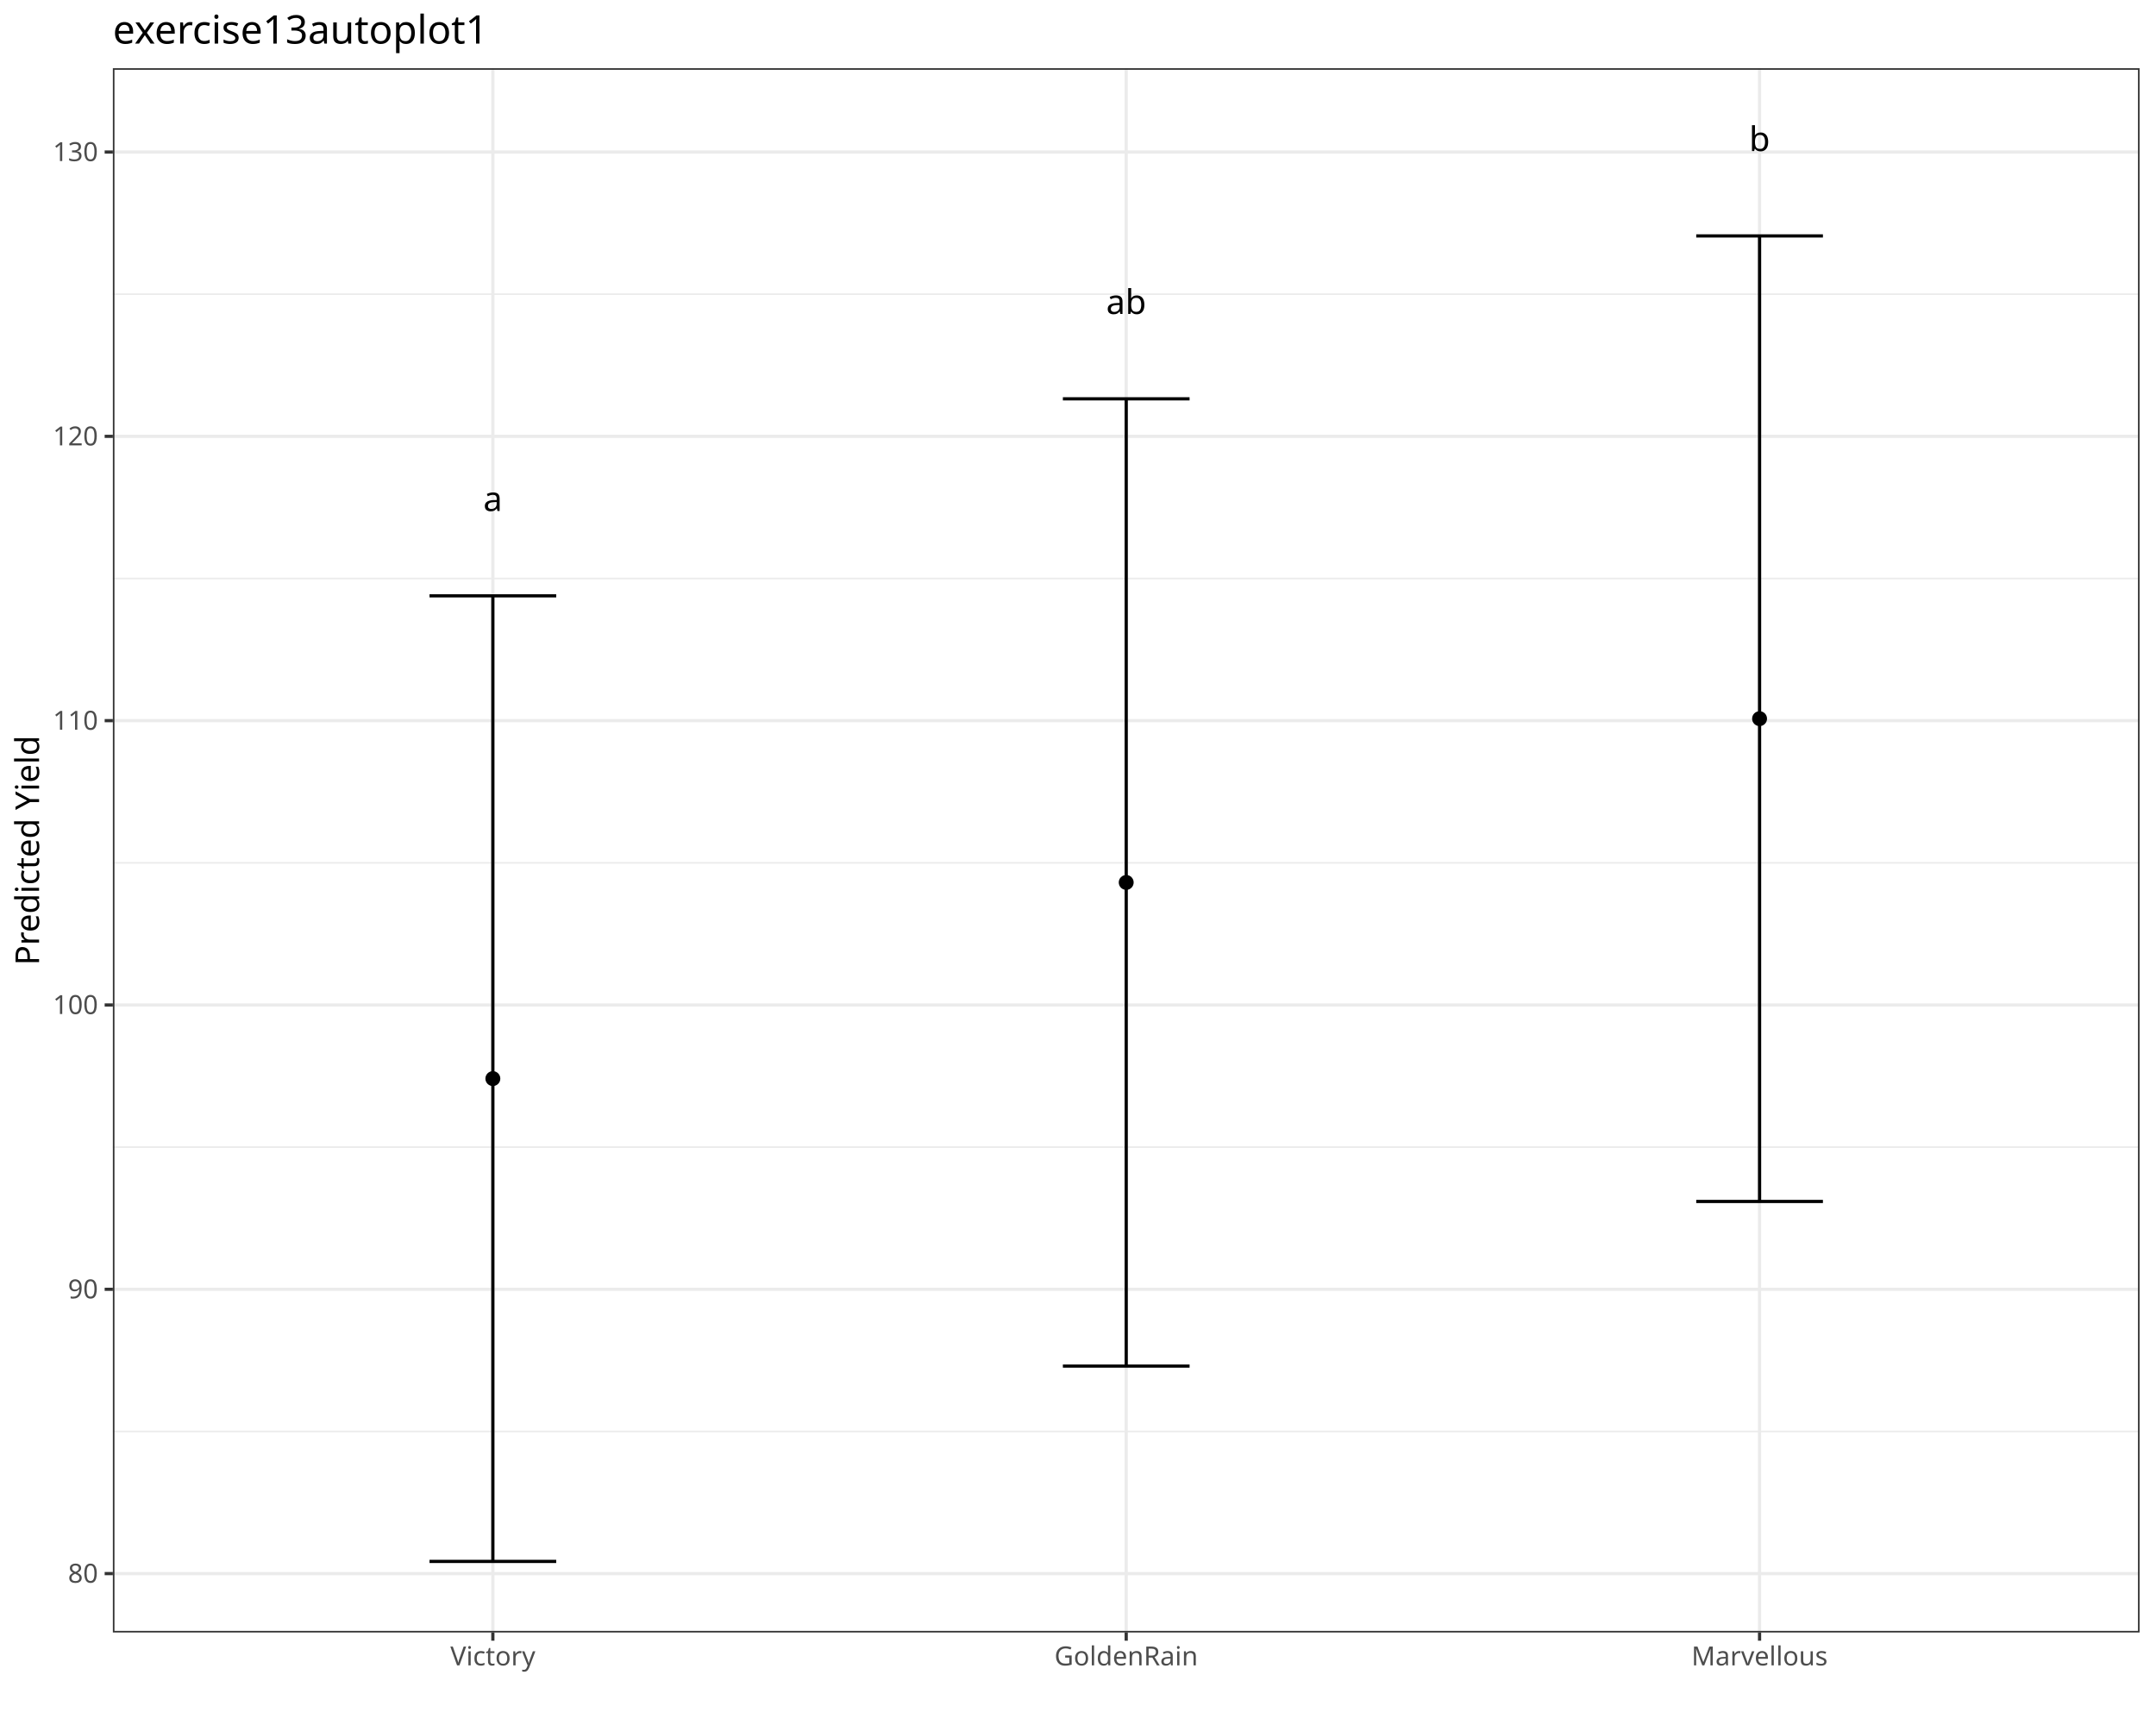
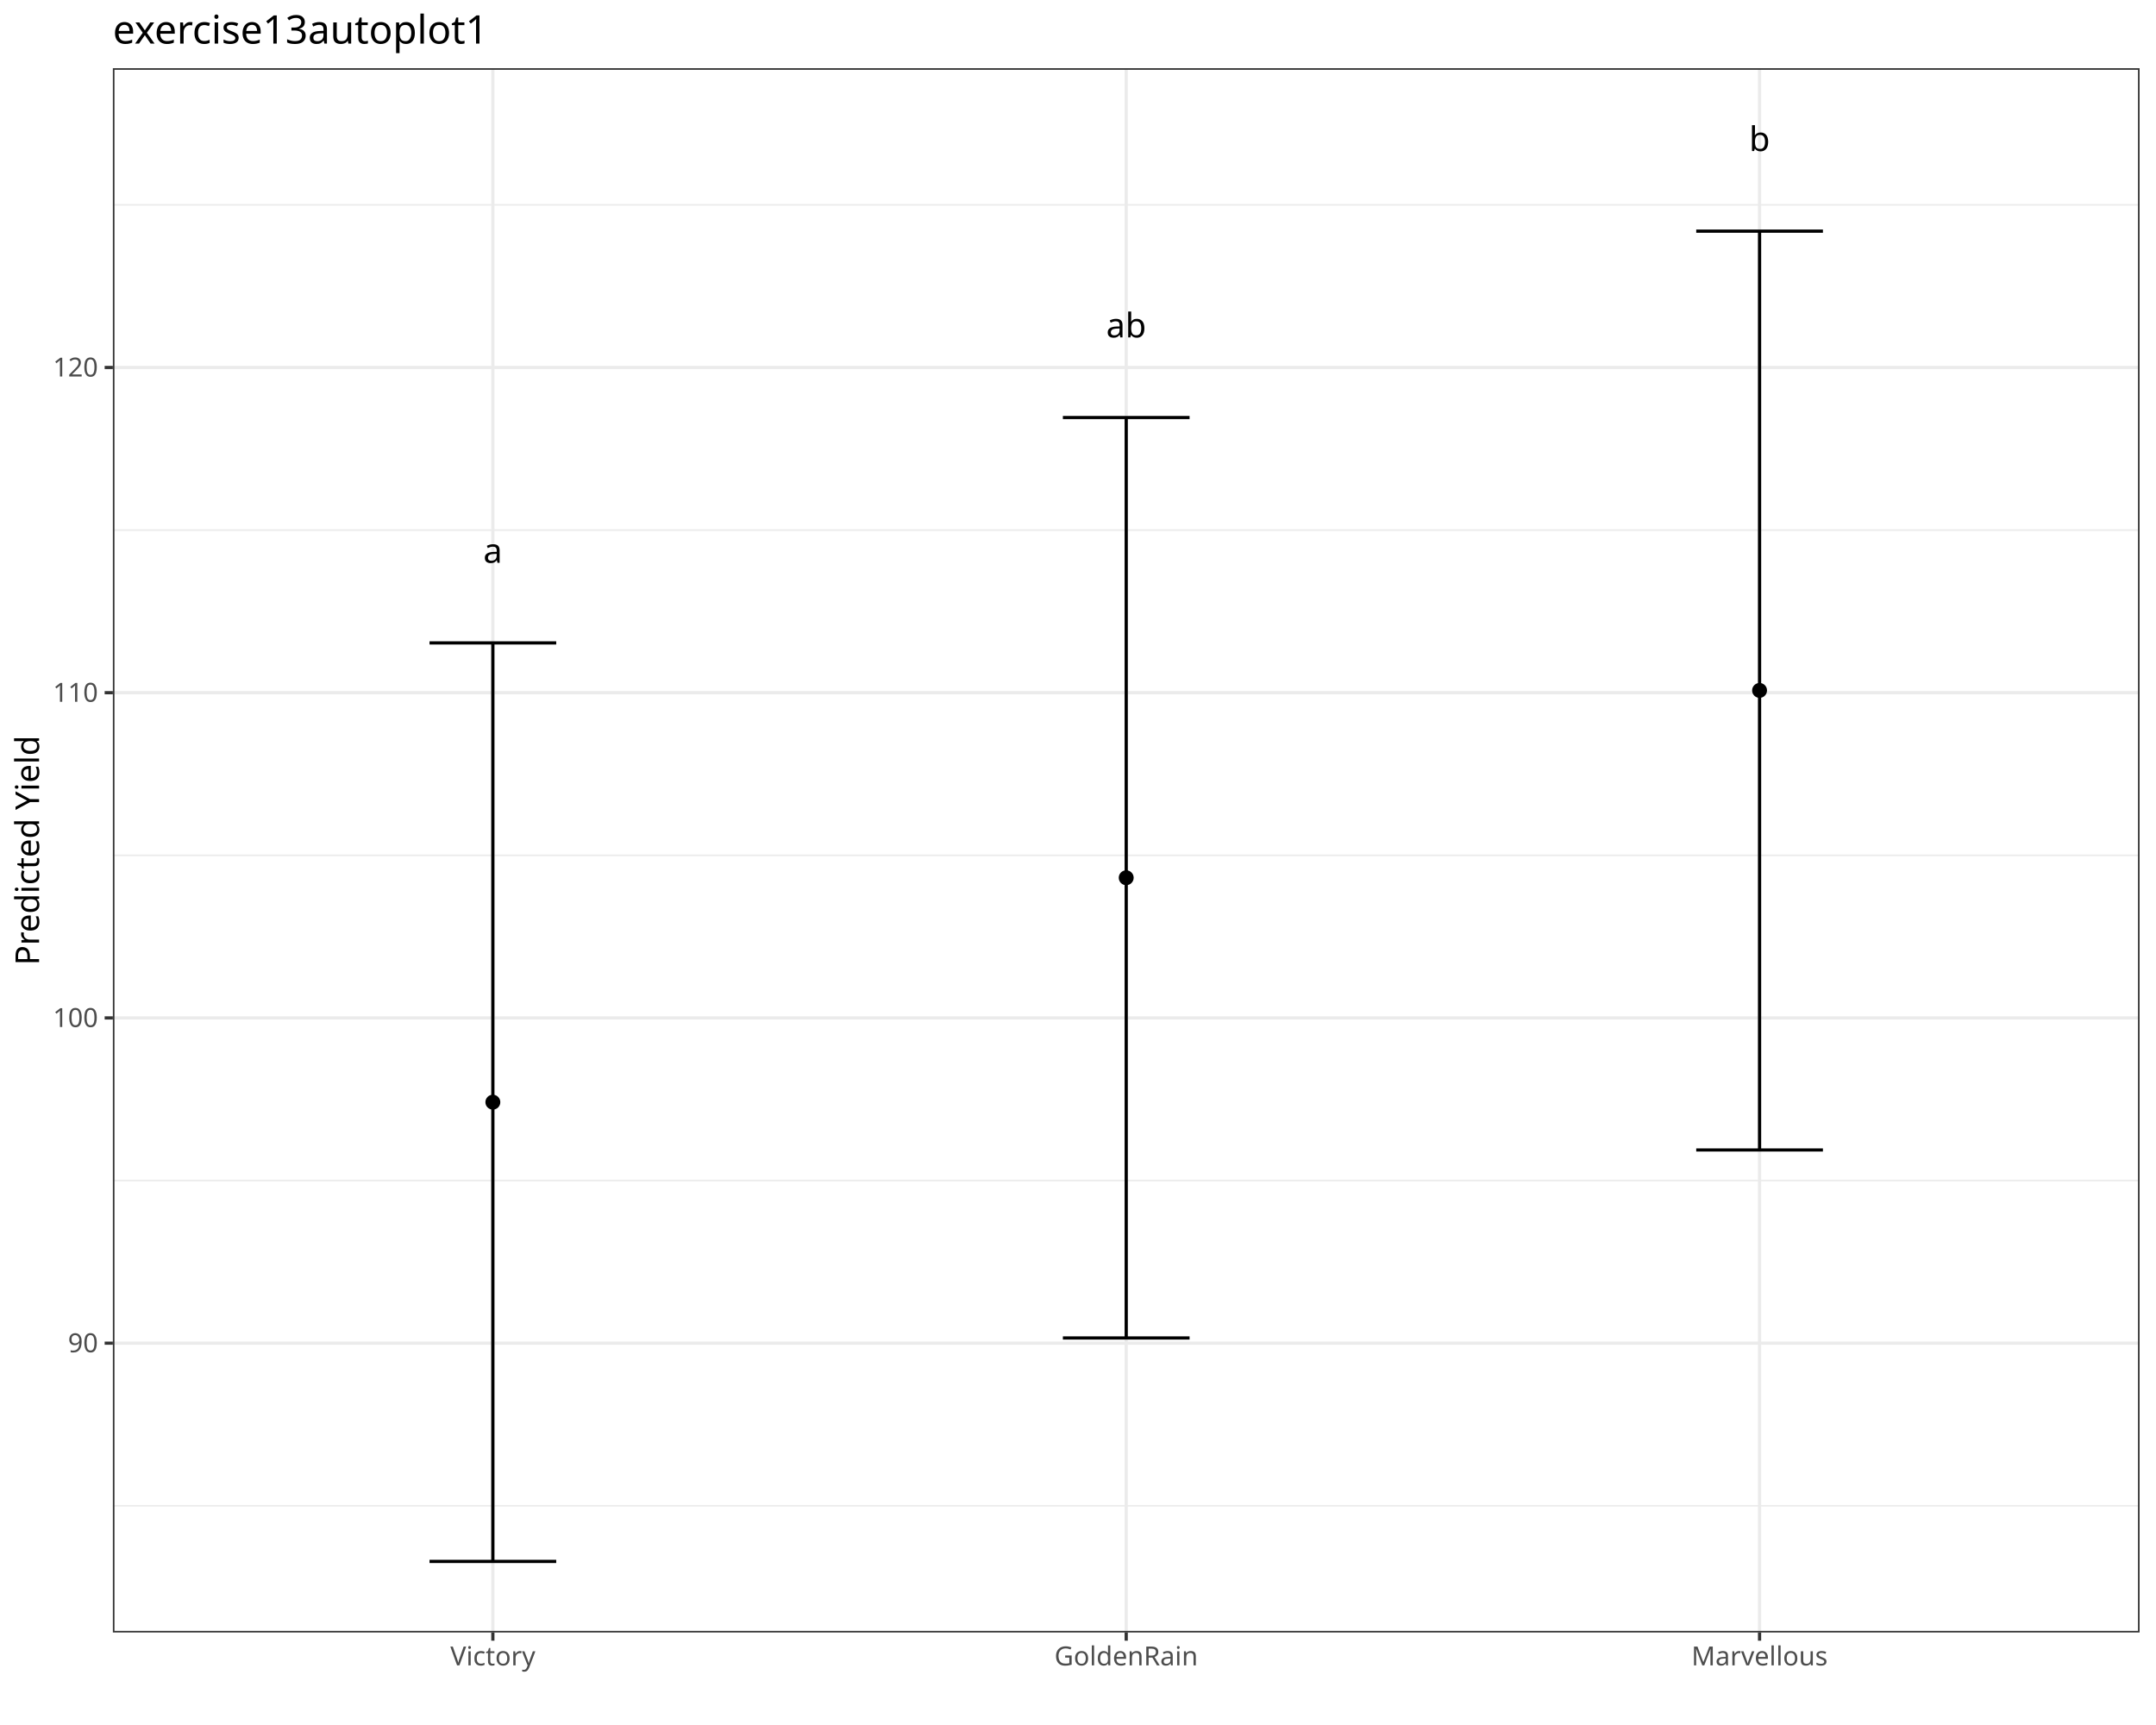
<svg xmlns="http://www.w3.org/2000/svg" class="svglite" data-engine-version="2.0" width="720.00pt" height="576.00pt" viewBox="0 0 720.00 576.00">
  <defs>
    <style type="text/css">
    .svglite line, .svglite polyline, .svglite polygon, .svglite path, .svglite rect, .svglite circle {
      fill: none;
      stroke: #000000;
      stroke-linecap: round;
      stroke-linejoin: round;
      stroke-miterlimit: 10.00;
    }
  </style>
  </defs>
  <rect width="100%" height="100%" style="stroke: none; fill: #FFFFFF;" />
  <defs>
    <clipPath id="cpMC4wMHw3MjAuMDB8MC4wMHw1NzYuMDA=">
      <rect x="0.00" y="0.00" width="720.00" height="576.00" />
    </clipPath>
  </defs>
  <g clip-path="url(#cpMC4wMHw3MjAuMDB8MC4wMHw1NzYuMDA=)">
    <rect x="0.00" y="0.00" width="720.00" height="576.00" style="stroke-width: 1.07; stroke: #FFFFFF; fill: #FFFFFF;" />
  </g>
  <defs>
    <clipPath id="cpMzcuNjl8NzE0LjUyfDIyLjc4fDU0NS4xMQ==">
      <rect x="37.69" y="22.78" width="676.83" height="522.33" />
    </clipPath>
  </defs>
  <g clip-path="url(#cpMzcuNjl8NzE0LjUyfDIyLjc4fDU0NS4xMQ==)">
    <rect x="37.69" y="22.78" width="676.83" height="522.33" style="stroke-width: 1.07; stroke: none; fill: #FFFFFF;" />
-     <polyline points="37.69,477.98 714.52,477.98 " style="stroke-width: 0.53; stroke: #EBEBEB; stroke-linecap: butt;" />
-     <polyline points="37.69,383.04 714.52,383.04 " style="stroke-width: 0.53; stroke: #EBEBEB; stroke-linecap: butt;" />
-     <polyline points="37.69,288.11 714.52,288.11 " style="stroke-width: 0.53; stroke: #EBEBEB; stroke-linecap: butt;" />
-     <polyline points="37.69,193.17 714.52,193.17 " style="stroke-width: 0.53; stroke: #EBEBEB; stroke-linecap: butt;" />
-     <polyline points="37.69,98.23 714.52,98.23 " style="stroke-width: 0.53; stroke: #EBEBEB; stroke-linecap: butt;" />
-     <polyline points="37.69,525.45 714.52,525.45 " style="stroke-width: 1.07; stroke: #EBEBEB; stroke-linecap: butt;" />
-     <polyline points="37.69,430.51 714.52,430.51 " style="stroke-width: 1.07; stroke: #EBEBEB; stroke-linecap: butt;" />
-     <polyline points="37.69,335.58 714.52,335.58 " style="stroke-width: 1.07; stroke: #EBEBEB; stroke-linecap: butt;" />
-     <polyline points="37.69,240.64 714.52,240.64 " style="stroke-width: 1.07; stroke: #EBEBEB; stroke-linecap: butt;" />
-     <polyline points="37.69,145.70 714.52,145.70 " style="stroke-width: 1.07; stroke: #EBEBEB; stroke-linecap: butt;" />
-     <polyline points="37.69,50.76 714.52,50.76 " style="stroke-width: 1.07; stroke: #EBEBEB; stroke-linecap: butt;" />
+     <polyline points="37.69,502.80 714.52,502.80 " style="stroke-width: 0.53; stroke: #EBEBEB; stroke-linecap: butt;" />
+     <polyline points="37.69,394.20 714.52,394.20 " style="stroke-width: 0.53; stroke: #EBEBEB; stroke-linecap: butt;" />
+     <polyline points="37.69,285.60 714.52,285.60 " style="stroke-width: 0.53; stroke: #EBEBEB; stroke-linecap: butt;" />
+     <polyline points="37.69,177.00 714.52,177.00 " style="stroke-width: 0.53; stroke: #EBEBEB; stroke-linecap: butt;" />
+     <polyline points="37.69,68.40 714.52,68.40 " style="stroke-width: 0.53; stroke: #EBEBEB; stroke-linecap: butt;" />
+     <polyline points="37.69,448.50 714.52,448.50 " style="stroke-width: 1.07; stroke: #EBEBEB; stroke-linecap: butt;" />
+     <polyline points="37.69,339.90 714.52,339.90 " style="stroke-width: 1.07; stroke: #EBEBEB; stroke-linecap: butt;" />
+     <polyline points="37.69,231.30 714.52,231.30 " style="stroke-width: 1.07; stroke: #EBEBEB; stroke-linecap: butt;" />
+     <polyline points="37.69,122.70 714.52,122.70 " style="stroke-width: 1.07; stroke: #EBEBEB; stroke-linecap: butt;" />
    <polyline points="164.59,545.11 164.59,22.78 " style="stroke-width: 1.07; stroke: #EBEBEB; stroke-linecap: butt;" />
    <polyline points="376.10,545.11 376.10,22.78 " style="stroke-width: 1.07; stroke: #EBEBEB; stroke-linecap: butt;" />
    <polyline points="587.61,545.11 587.61,22.78 " style="stroke-width: 1.07; stroke: #EBEBEB; stroke-linecap: butt;" />
-     <circle cx="164.59" cy="360.16" r="2.49" style="stroke-width: 0.71; stroke: none; fill: #000000;" />
-     <circle cx="376.10" cy="294.66" r="2.49" style="stroke-width: 0.71; stroke: none; fill: #000000;" />
-     <circle cx="587.61" cy="239.97" r="2.49" style="stroke-width: 0.71; stroke: none; fill: #000000;" />
-     <polyline points="143.44,198.96 185.75,198.96 " style="stroke-width: 1.07; stroke-linecap: butt;" />
-     <polyline points="164.59,198.96 164.59,521.37 " style="stroke-width: 1.07; stroke-linecap: butt;" />
+     <circle cx="164.59" cy="368.03" r="2.49" style="stroke-width: 0.71; stroke: none; fill: #000000;" />
+     <circle cx="376.10" cy="293.09" r="2.49" style="stroke-width: 0.71; stroke: none; fill: #000000;" />
+     <circle cx="587.61" cy="230.54" r="2.49" style="stroke-width: 0.71; stroke: none; fill: #000000;" />
+     <polyline points="143.44,214.68 185.75,214.68 " style="stroke-width: 1.07; stroke-linecap: butt;" />
+     <polyline points="164.59,214.68 164.59,521.37 " style="stroke-width: 1.07; stroke-linecap: butt;" />
    <polyline points="143.44,521.37 185.75,521.37 " style="stroke-width: 1.07; stroke-linecap: butt;" />
-     <polyline points="354.95,133.17 397.26,133.17 " style="stroke-width: 1.07; stroke-linecap: butt;" />
-     <polyline points="376.10,133.17 376.10,456.15 " style="stroke-width: 1.07; stroke-linecap: butt;" />
-     <polyline points="354.95,456.15 397.26,456.15 " style="stroke-width: 1.07; stroke-linecap: butt;" />
-     <polyline points="566.46,78.77 608.77,78.77 " style="stroke-width: 1.07; stroke-linecap: butt;" />
-     <polyline points="587.61,78.77 587.61,401.18 " style="stroke-width: 1.07; stroke-linecap: butt;" />
-     <polyline points="566.46,401.18 608.77,401.18 " style="stroke-width: 1.07; stroke-linecap: butt;" />
-     <text x="164.59" y="170.63" text-anchor="middle" style="font-size: 11.38px; font-family: sans;" textLength="6.33px" lengthAdjust="spacingAndGlyphs">a</text>
-     <text x="376.10" y="104.84" text-anchor="middle" style="font-size: 11.38px; font-family: sans;" textLength="12.66px" lengthAdjust="spacingAndGlyphs">ab</text>
+     <polyline points="354.95,139.42 397.26,139.42 " style="stroke-width: 1.07; stroke-linecap: butt;" />
+     <polyline points="376.10,139.42 376.10,446.76 " style="stroke-width: 1.07; stroke-linecap: butt;" />
+     <polyline points="354.95,446.76 397.26,446.76 " style="stroke-width: 1.07; stroke-linecap: butt;" />
+     <polyline points="566.46,77.19 608.77,77.19 " style="stroke-width: 1.07; stroke-linecap: butt;" />
+     <polyline points="587.61,77.19 587.61,383.99 " style="stroke-width: 1.07; stroke-linecap: butt;" />
+     <polyline points="566.46,383.99 608.77,383.99 " style="stroke-width: 1.07; stroke-linecap: butt;" />
+     <text x="164.59" y="187.93" text-anchor="middle" style="font-size: 11.38px; font-family: sans;" textLength="6.33px" lengthAdjust="spacingAndGlyphs">a</text>
+     <text x="376.10" y="112.67" text-anchor="middle" style="font-size: 11.38px; font-family: sans;" textLength="12.66px" lengthAdjust="spacingAndGlyphs">ab</text>
    <text x="587.61" y="50.44" text-anchor="middle" style="font-size: 11.38px; font-family: sans;" textLength="6.33px" lengthAdjust="spacingAndGlyphs">b</text>
    <rect x="37.69" y="22.78" width="676.83" height="522.33" style="stroke-width: 1.07; stroke: #333333;" />
  </g>
  <g clip-path="url(#cpMC4wMHw3MjAuMDB8MC4wMHw1NzYuMDA=)">
-     <text x="32.76" y="528.48" text-anchor="end" style="font-size: 8.80px; fill: #4D4D4D; font-family: sans;" textLength="9.79px" lengthAdjust="spacingAndGlyphs">80</text>
-     <text x="32.76" y="433.54" text-anchor="end" style="font-size: 8.80px; fill: #4D4D4D; font-family: sans;" textLength="9.79px" lengthAdjust="spacingAndGlyphs">90</text>
-     <text x="32.76" y="338.60" text-anchor="end" style="font-size: 8.80px; fill: #4D4D4D; font-family: sans;" textLength="14.68px" lengthAdjust="spacingAndGlyphs">100</text>
-     <text x="32.76" y="243.67" text-anchor="end" style="font-size: 8.80px; fill: #4D4D4D; font-family: sans;" textLength="14.68px" lengthAdjust="spacingAndGlyphs">110</text>
-     <text x="32.76" y="148.73" text-anchor="end" style="font-size: 8.80px; fill: #4D4D4D; font-family: sans;" textLength="14.68px" lengthAdjust="spacingAndGlyphs">120</text>
-     <text x="32.76" y="53.79" text-anchor="end" style="font-size: 8.80px; fill: #4D4D4D; font-family: sans;" textLength="14.68px" lengthAdjust="spacingAndGlyphs">130</text>
-     <polyline points="34.95,525.45 37.69,525.45 " style="stroke-width: 1.07; stroke: #333333; stroke-linecap: butt;" />
-     <polyline points="34.95,430.51 37.69,430.51 " style="stroke-width: 1.07; stroke: #333333; stroke-linecap: butt;" />
-     <polyline points="34.95,335.58 37.69,335.58 " style="stroke-width: 1.07; stroke: #333333; stroke-linecap: butt;" />
-     <polyline points="34.95,240.64 37.69,240.64 " style="stroke-width: 1.07; stroke: #333333; stroke-linecap: butt;" />
-     <polyline points="34.95,145.70 37.69,145.70 " style="stroke-width: 1.07; stroke: #333333; stroke-linecap: butt;" />
-     <polyline points="34.95,50.76 37.69,50.76 " style="stroke-width: 1.07; stroke: #333333; stroke-linecap: butt;" />
+     <text x="32.76" y="451.53" text-anchor="end" style="font-size: 8.80px; fill: #4D4D4D; font-family: sans;" textLength="9.79px" lengthAdjust="spacingAndGlyphs">90</text>
+     <text x="32.76" y="342.93" text-anchor="end" style="font-size: 8.80px; fill: #4D4D4D; font-family: sans;" textLength="14.68px" lengthAdjust="spacingAndGlyphs">100</text>
+     <text x="32.76" y="234.33" text-anchor="end" style="font-size: 8.80px; fill: #4D4D4D; font-family: sans;" textLength="14.68px" lengthAdjust="spacingAndGlyphs">110</text>
+     <text x="32.76" y="125.73" text-anchor="end" style="font-size: 8.80px; fill: #4D4D4D; font-family: sans;" textLength="14.68px" lengthAdjust="spacingAndGlyphs">120</text>
+     <polyline points="34.95,448.50 37.69,448.50 " style="stroke-width: 1.07; stroke: #333333; stroke-linecap: butt;" />
+     <polyline points="34.95,339.90 37.69,339.90 " style="stroke-width: 1.07; stroke: #333333; stroke-linecap: butt;" />
+     <polyline points="34.95,231.30 37.69,231.30 " style="stroke-width: 1.07; stroke: #333333; stroke-linecap: butt;" />
+     <polyline points="34.95,122.70 37.69,122.70 " style="stroke-width: 1.07; stroke: #333333; stroke-linecap: butt;" />
    <polyline points="164.59,547.85 164.59,545.11 " style="stroke-width: 1.07; stroke: #333333; stroke-linecap: butt;" />
    <polyline points="376.10,547.85 376.10,545.11 " style="stroke-width: 1.07; stroke: #333333; stroke-linecap: butt;" />
    <polyline points="587.61,547.85 587.61,545.11 " style="stroke-width: 1.07; stroke: #333333; stroke-linecap: butt;" />
    <text x="164.59" y="556.10" text-anchor="middle" style="font-size: 8.80px; fill: #4D4D4D; font-family: sans;" textLength="26.90px" lengthAdjust="spacingAndGlyphs">Victory</text>
    <text x="376.10" y="556.10" text-anchor="middle" style="font-size: 8.80px; fill: #4D4D4D; font-family: sans;" textLength="46.48px" lengthAdjust="spacingAndGlyphs">GoldenRain</text>
    <text x="587.61" y="556.10" text-anchor="middle" style="font-size: 8.80px; fill: #4D4D4D; font-family: sans;" textLength="42.56px" lengthAdjust="spacingAndGlyphs">Marvellous</text>
    <text transform="translate(13.05,283.95) rotate(-90)" text-anchor="middle" style="font-size: 11.00px; font-family: sans;" textLength="73.99px" lengthAdjust="spacingAndGlyphs">Predicted Yield</text>
    <text x="37.69" y="14.56" style="font-size: 13.20px; font-family: sans;" textLength="118.17px" lengthAdjust="spacingAndGlyphs">exercise13autoplot1</text>
  </g>
</svg>
